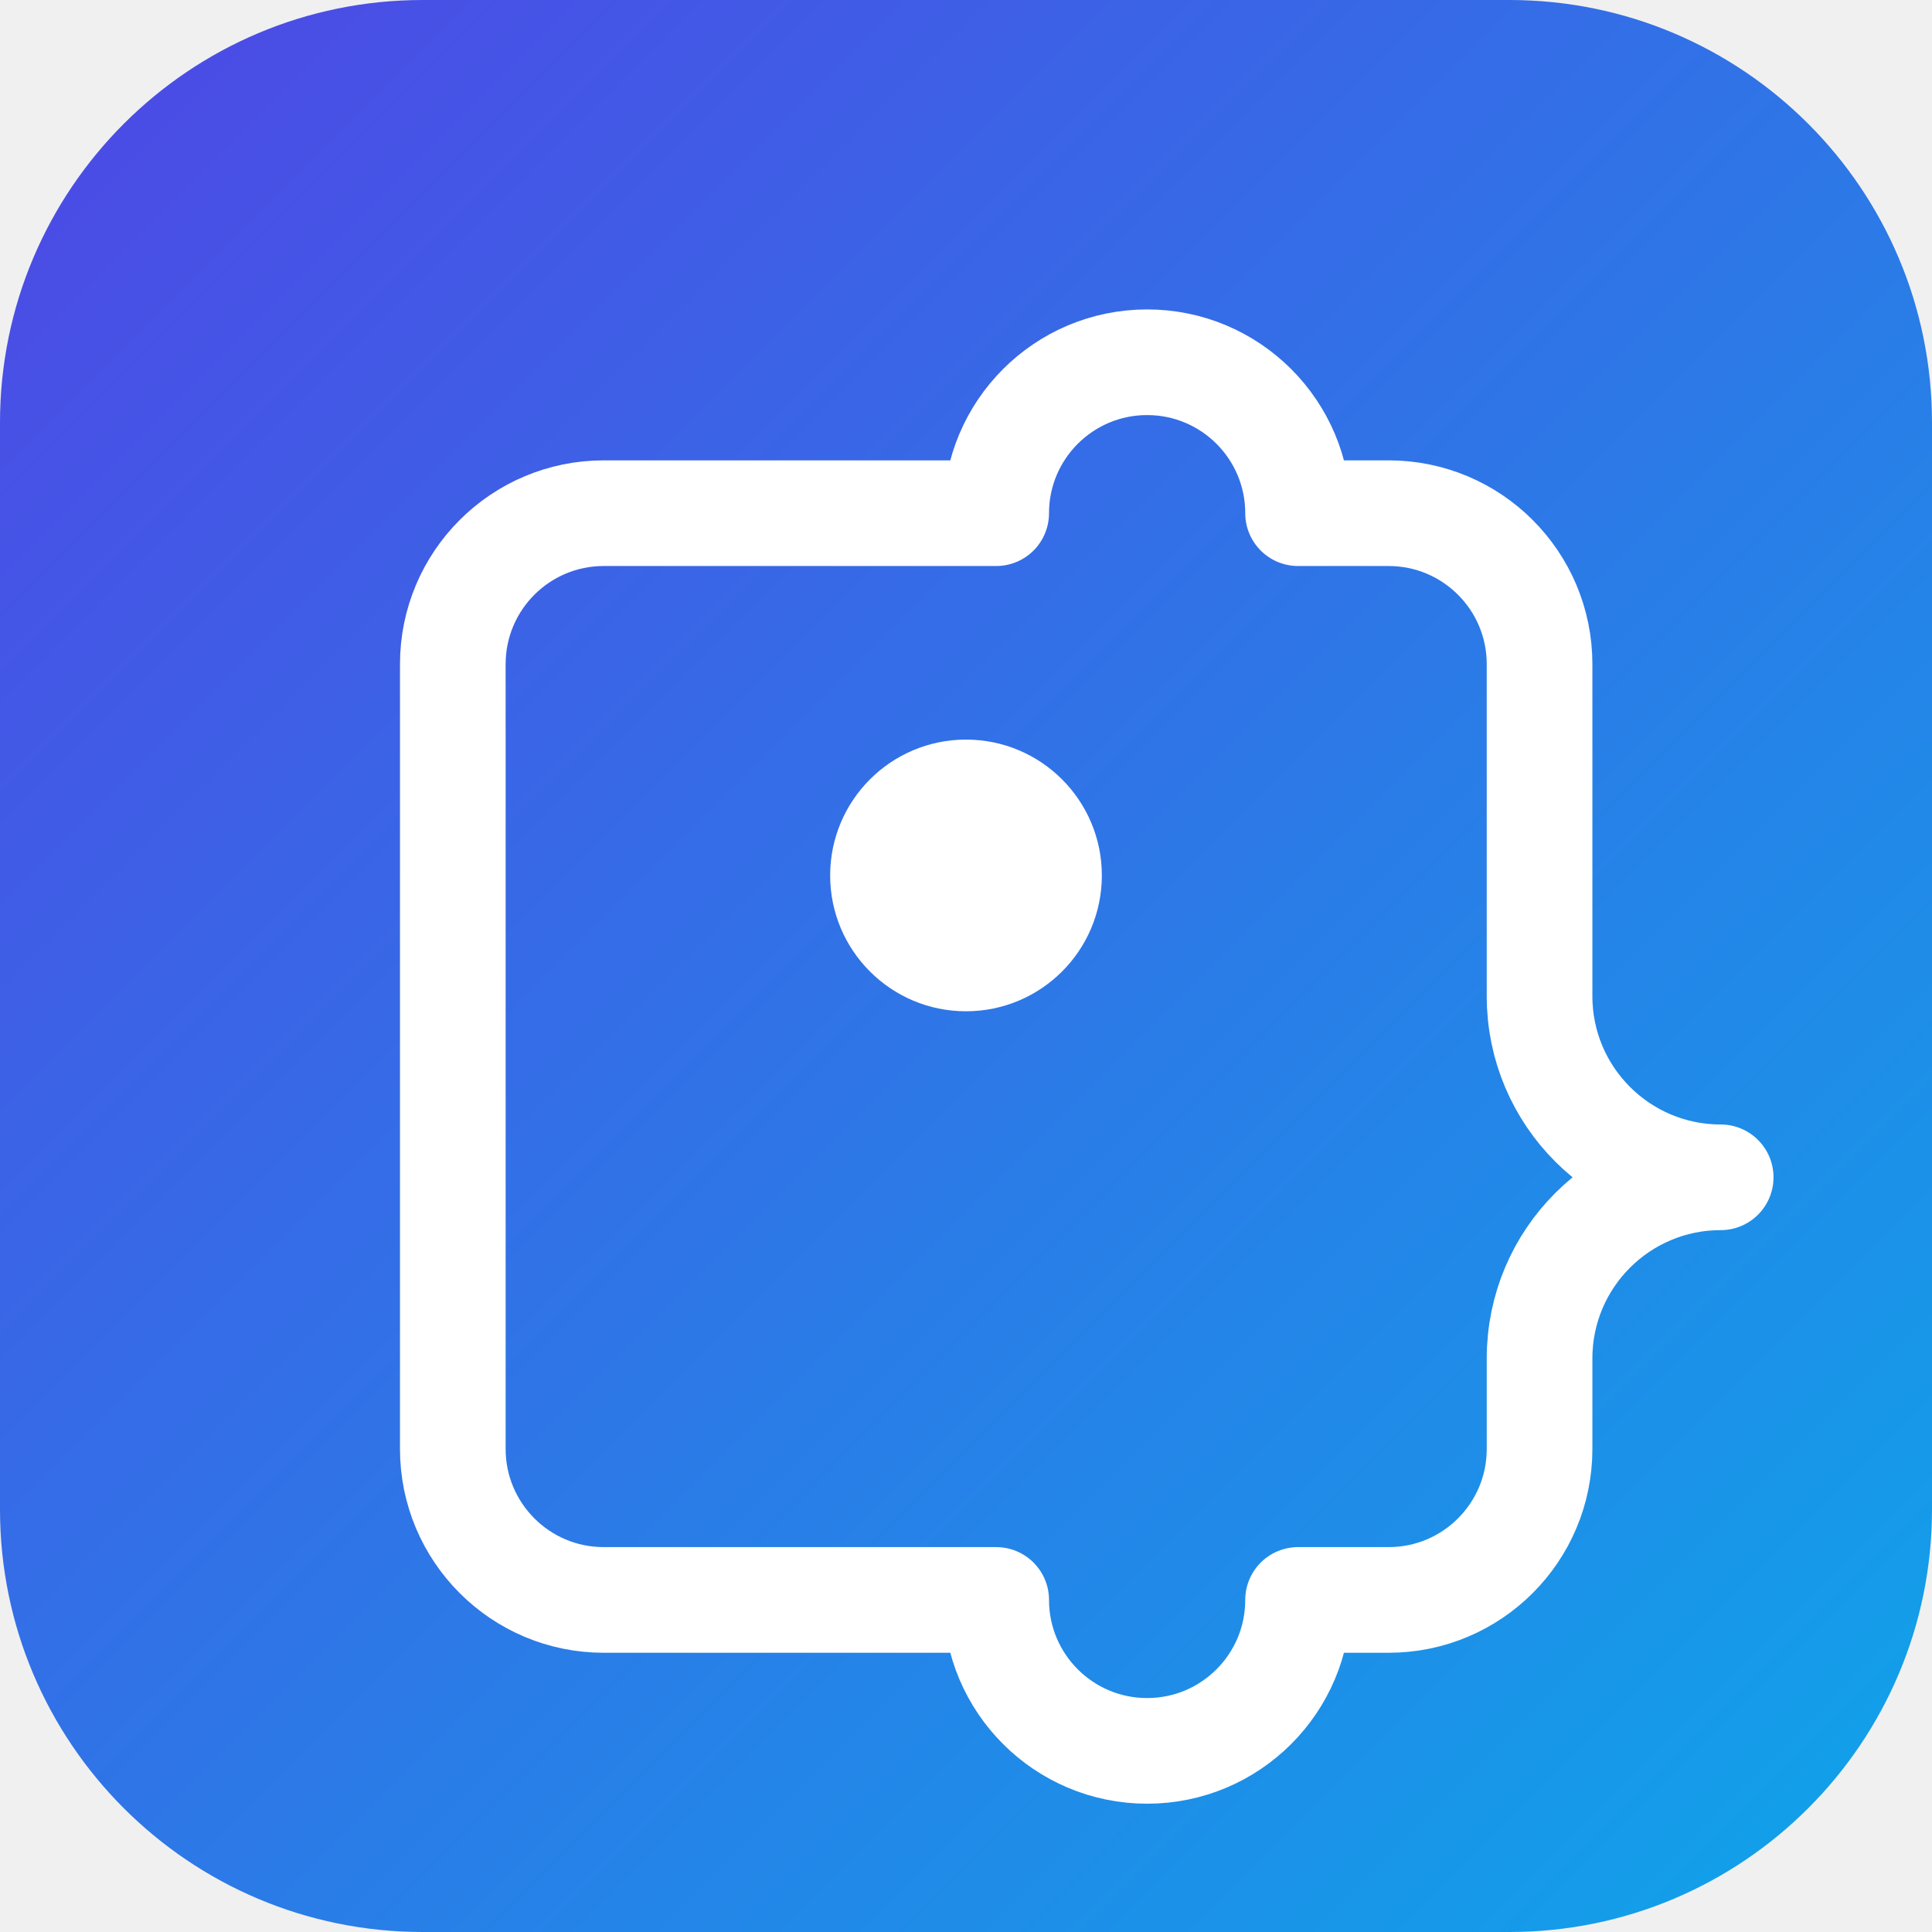
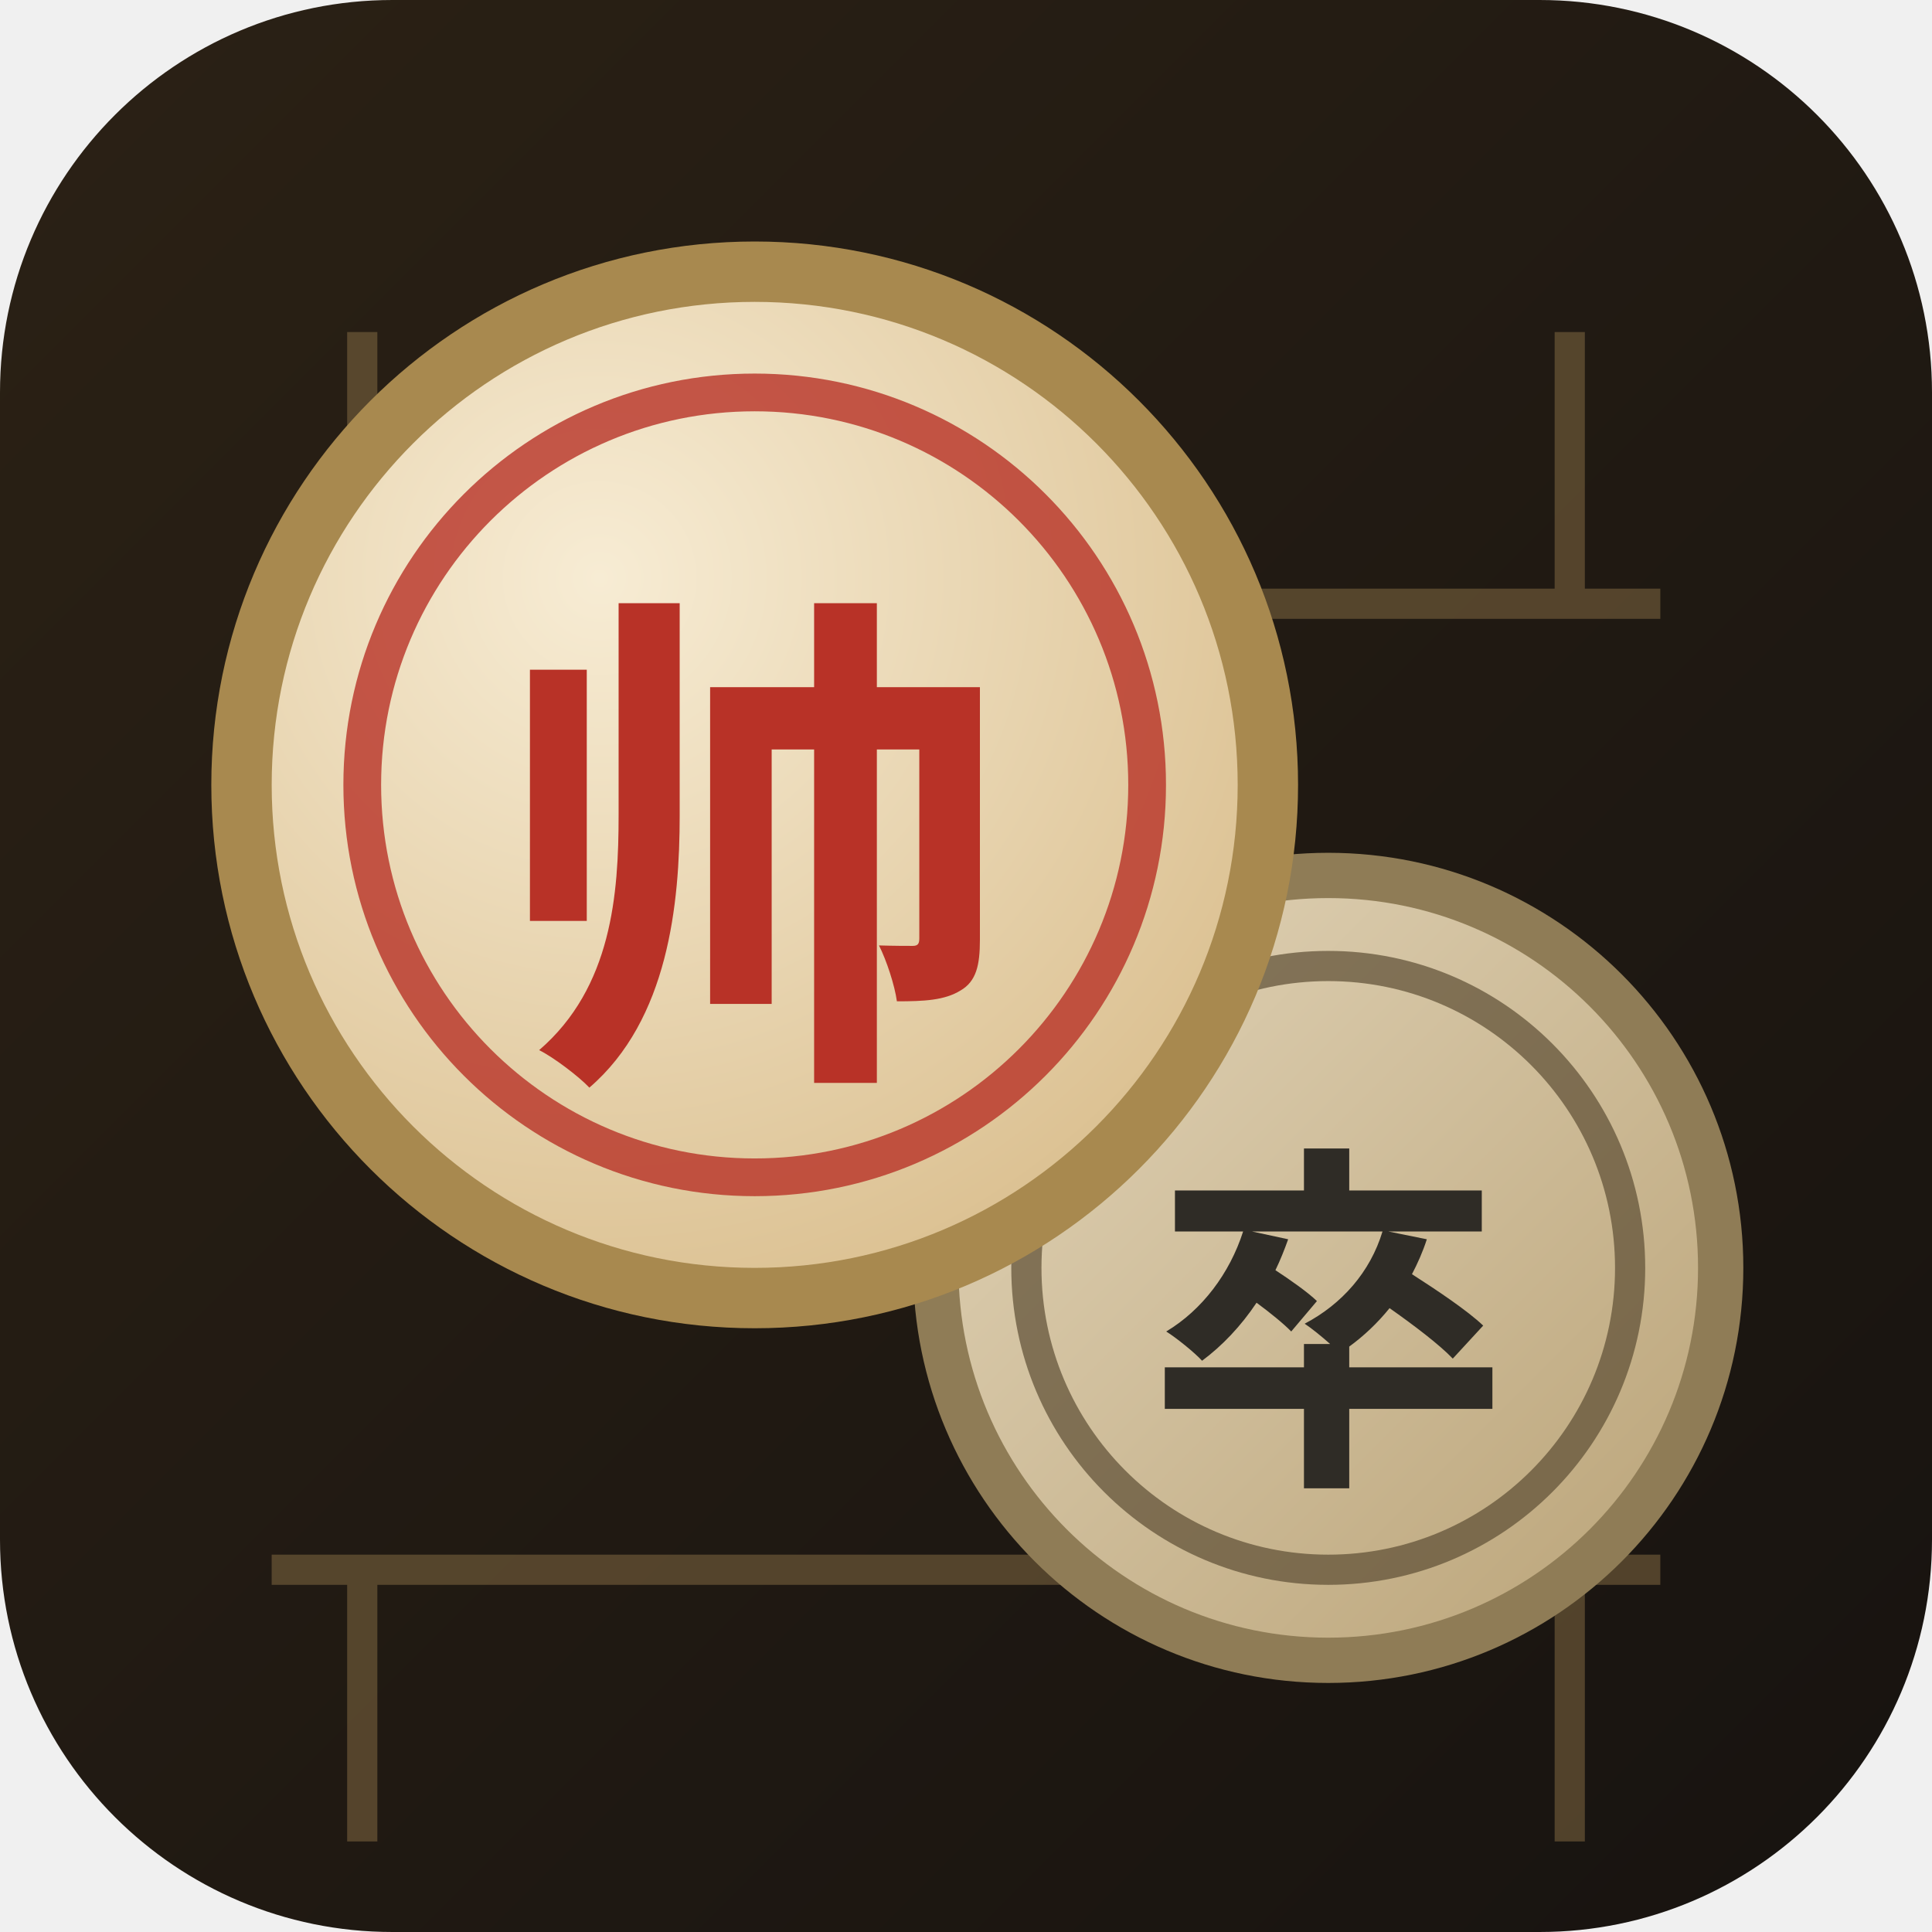
- <svg xmlns="http://www.w3.org/2000/svg" viewBox="0 0 128 128" width="128" height="128" role="img" aria-label="Plugin">
+ <svg xmlns="http://www.w3.org/2000/svg" viewBox="0 0 128 128" width="128" height="128" role="img" aria-label="中国象棋">
  <defs>
-     <linearGradient id="bg-plugin" x1="0%" y1="0%" x2="100%" y2="100%">
-       <stop offset="0%" stop-color="#4f46e5" />
-       <stop offset="100%" stop-color="#0ea5e9" />
+     <linearGradient id="xq-bg" x1="0%" y1="0%" x2="100%" y2="100%">
+       <stop offset="0%" stop-color="#2b2115" />
+       <stop offset="100%" stop-color="#171310" />
+     </linearGradient>
+     <radialGradient id="xq-disc" cx="35%" cy="30%" r="80%">
+       <stop offset="0%" stop-color="#f7ecd4" />
+       <stop offset="100%" stop-color="#d9bd8c" />
+     </radialGradient>
+     <linearGradient id="xq-disc2" x1="0%" y1="0%" x2="100%" y2="100%">
+       <stop offset="0%" stop-color="#e3d6bb" />
+       <stop offset="100%" stop-color="#b9a276" />
    </linearGradient>
  </defs>
-   <rect width="128" height="128" rx="28" fill="url(#bg-plugin)" />
-   <g fill="none" stroke="#fff" stroke-width="7" stroke-linejoin="round" stroke-linecap="round">
-     <path d="M40 34 h26 a10 10 0 0 1 20 0 h6 a10 10 0 0 1 10 10 v22 a12 12 0 0 0 12 12 a12 12 0 0 0 -12 12 v6 a10 10 0 0 1 -10 10 h-6 a10 10 0 0 1 -20 0 h-26 a10 10 0 0 1 -10 -10 v-52 a10 10 0 0 1 10 -10 z" />
-     <circle cx="64" cy="58" r="9" fill="#fff" stroke="none" />
+   <rect width="128" height="128" rx="26" fill="url(#xq-bg)" />
+   <g stroke="#8a6f45" stroke-width="2" opacity="0.5">
+     <line x1="18" y1="40" x2="110" y2="40" />
+     <line x1="18" y1="104" x2="110" y2="104" />
+     <line x1="24" y1="22" x2="24" y2="40" />
+     <line x1="104" y1="22" x2="104" y2="40" />
+     <line x1="24" y1="104" x2="24" y2="122" />
+     <line x1="104" y1="104" x2="104" y2="122" />
+   </g>
+   <g>
+     <circle cx="88" cy="84" r="26" fill="url(#xq-disc2)" stroke="#8f7c56" stroke-width="3" />
+     <circle cx="88" cy="84" r="20" fill="none" stroke="#5c4d33" stroke-width="2" opacity="0.7" />
+     <text x="88" y="86" text-anchor="middle" dominant-baseline="central" font-family="Kaiti SC, STKaiti, KaiTi, SimKai, serif" font-size="24" font-weight="bold" fill="#2f2c26">卒</text>
+   </g>
+   <g>
+     <circle cx="50" cy="52" r="34" fill="url(#xq-disc)" stroke="#a8894f" stroke-width="4" />
+     <circle cx="50" cy="52" r="26" fill="none" stroke="#b83227" stroke-width="2.5" opacity="0.8" />
+     <text x="50" y="54" text-anchor="middle" dominant-baseline="central" font-family="Kaiti SC, STKaiti, KaiTi, SimKai, serif" font-size="34" font-weight="bold" fill="#b83227">帅</text>
  </g>
</svg>
